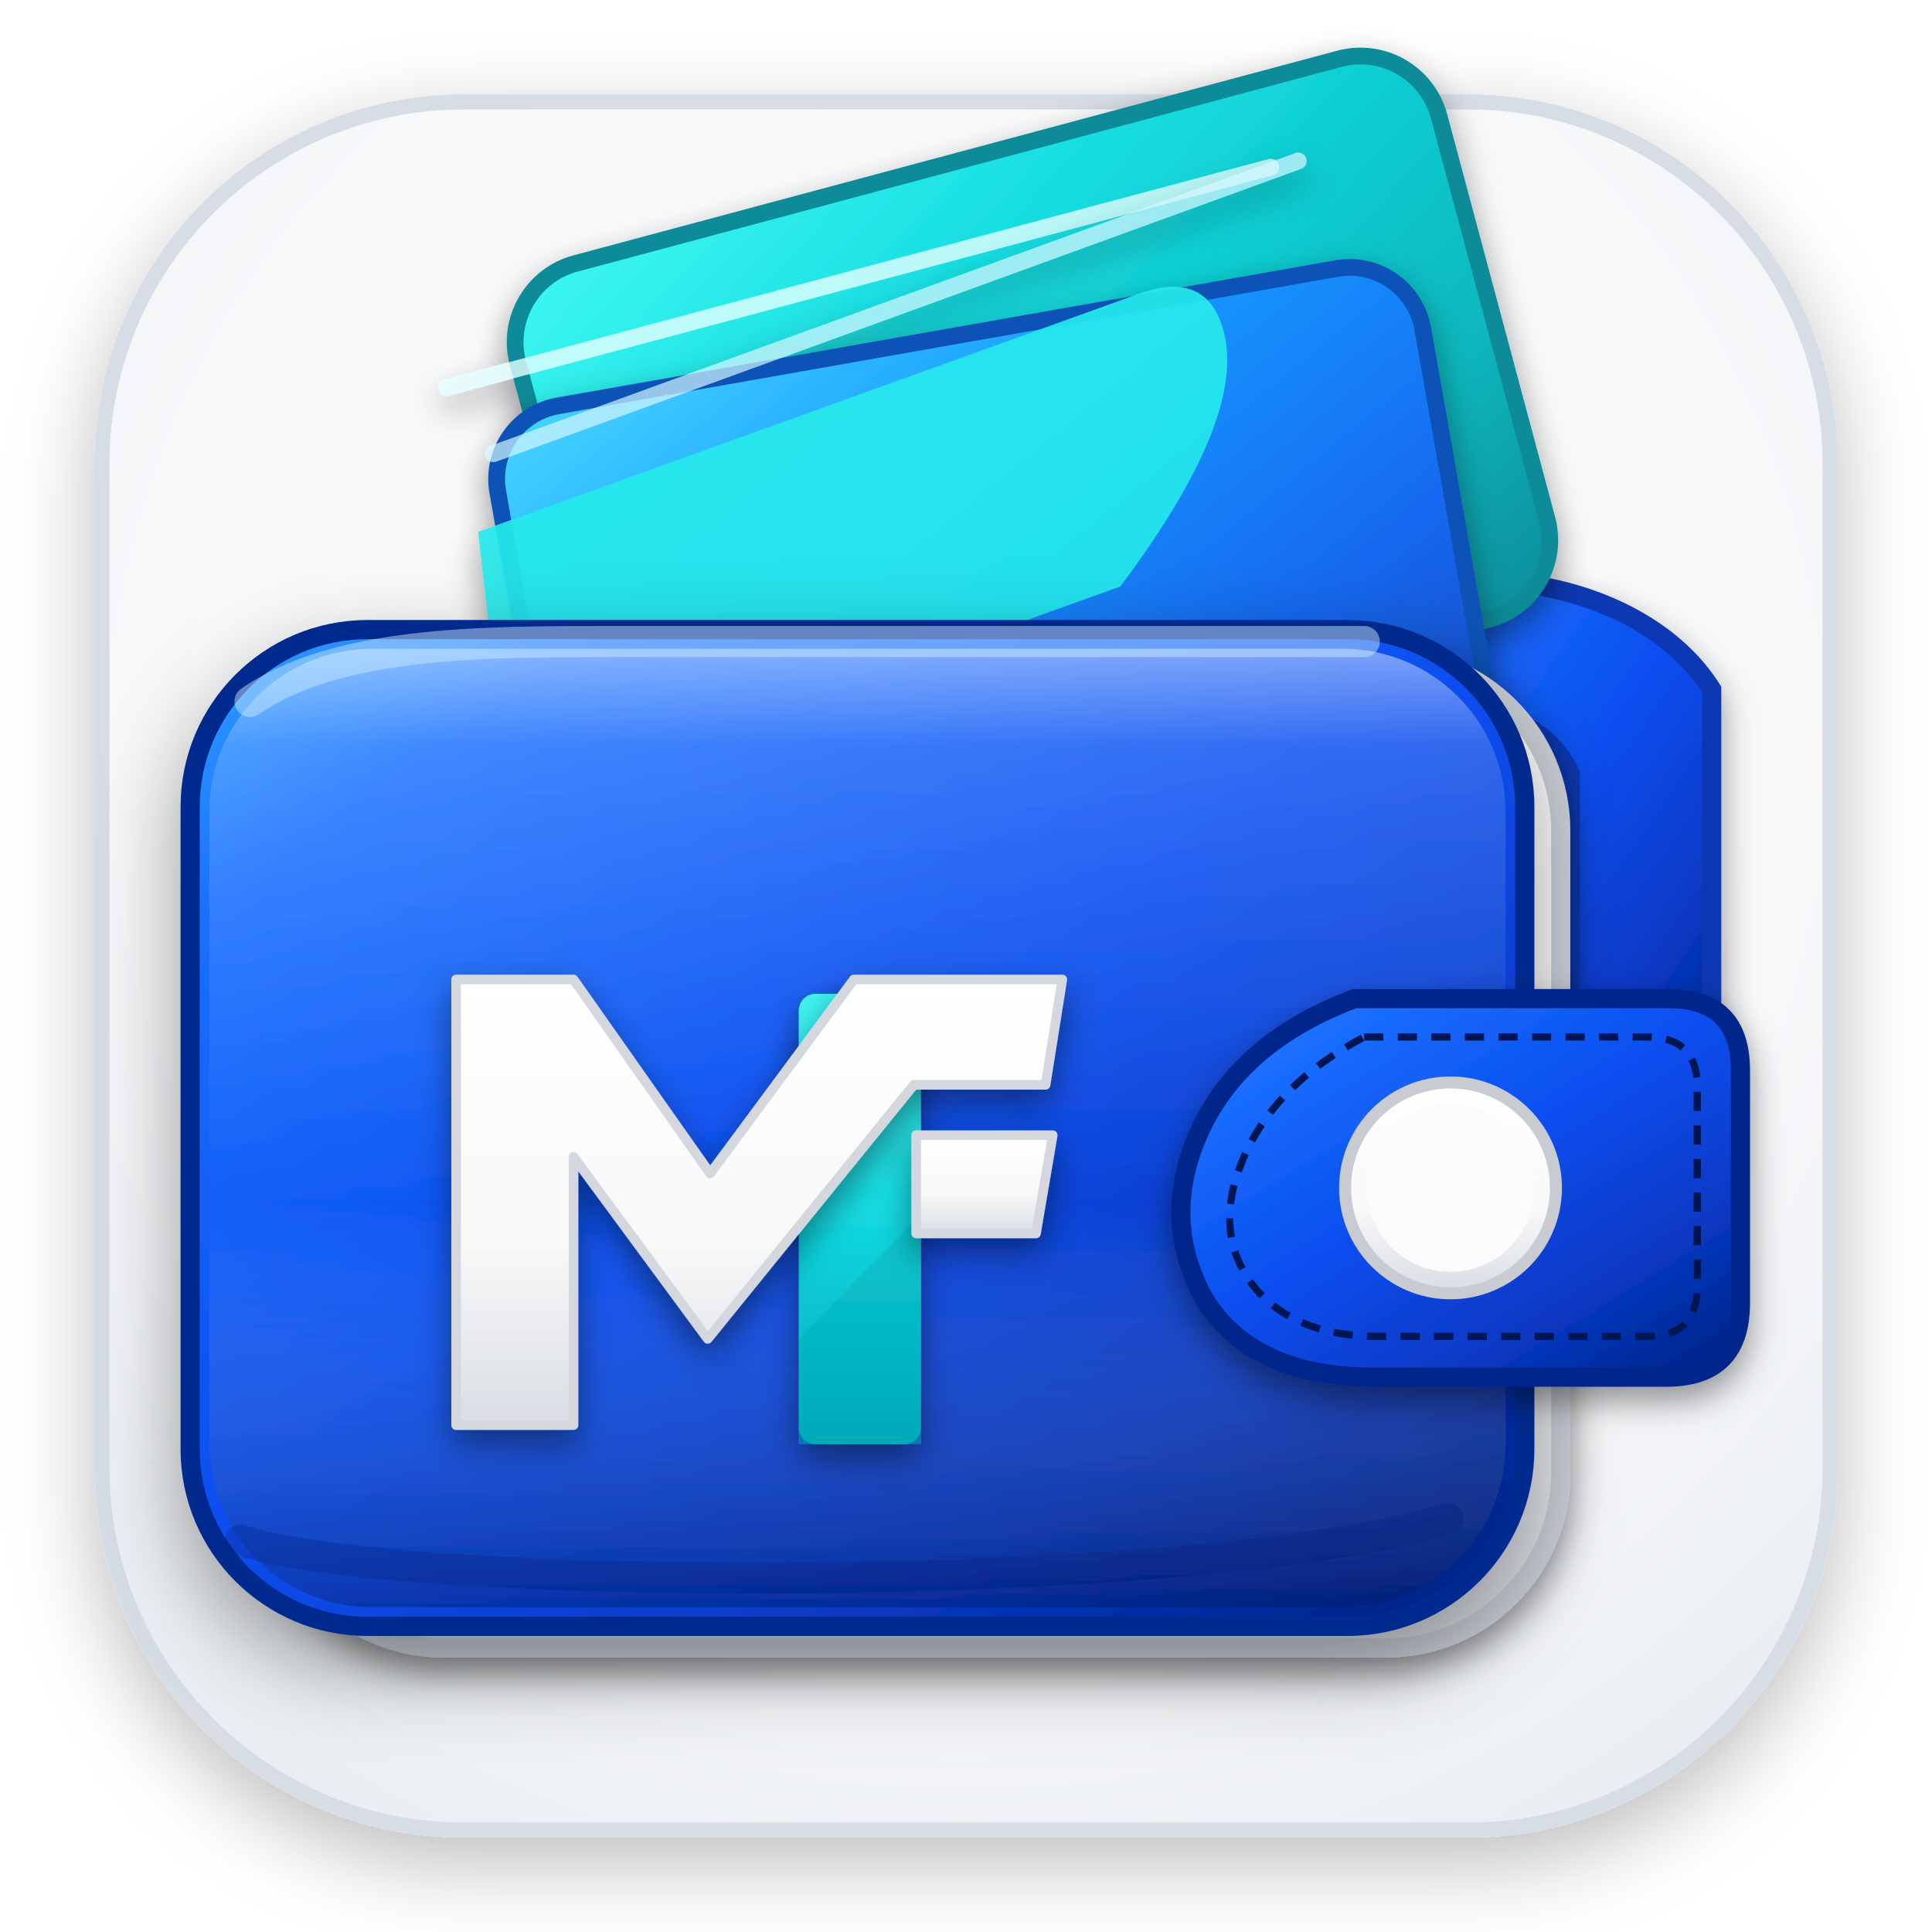
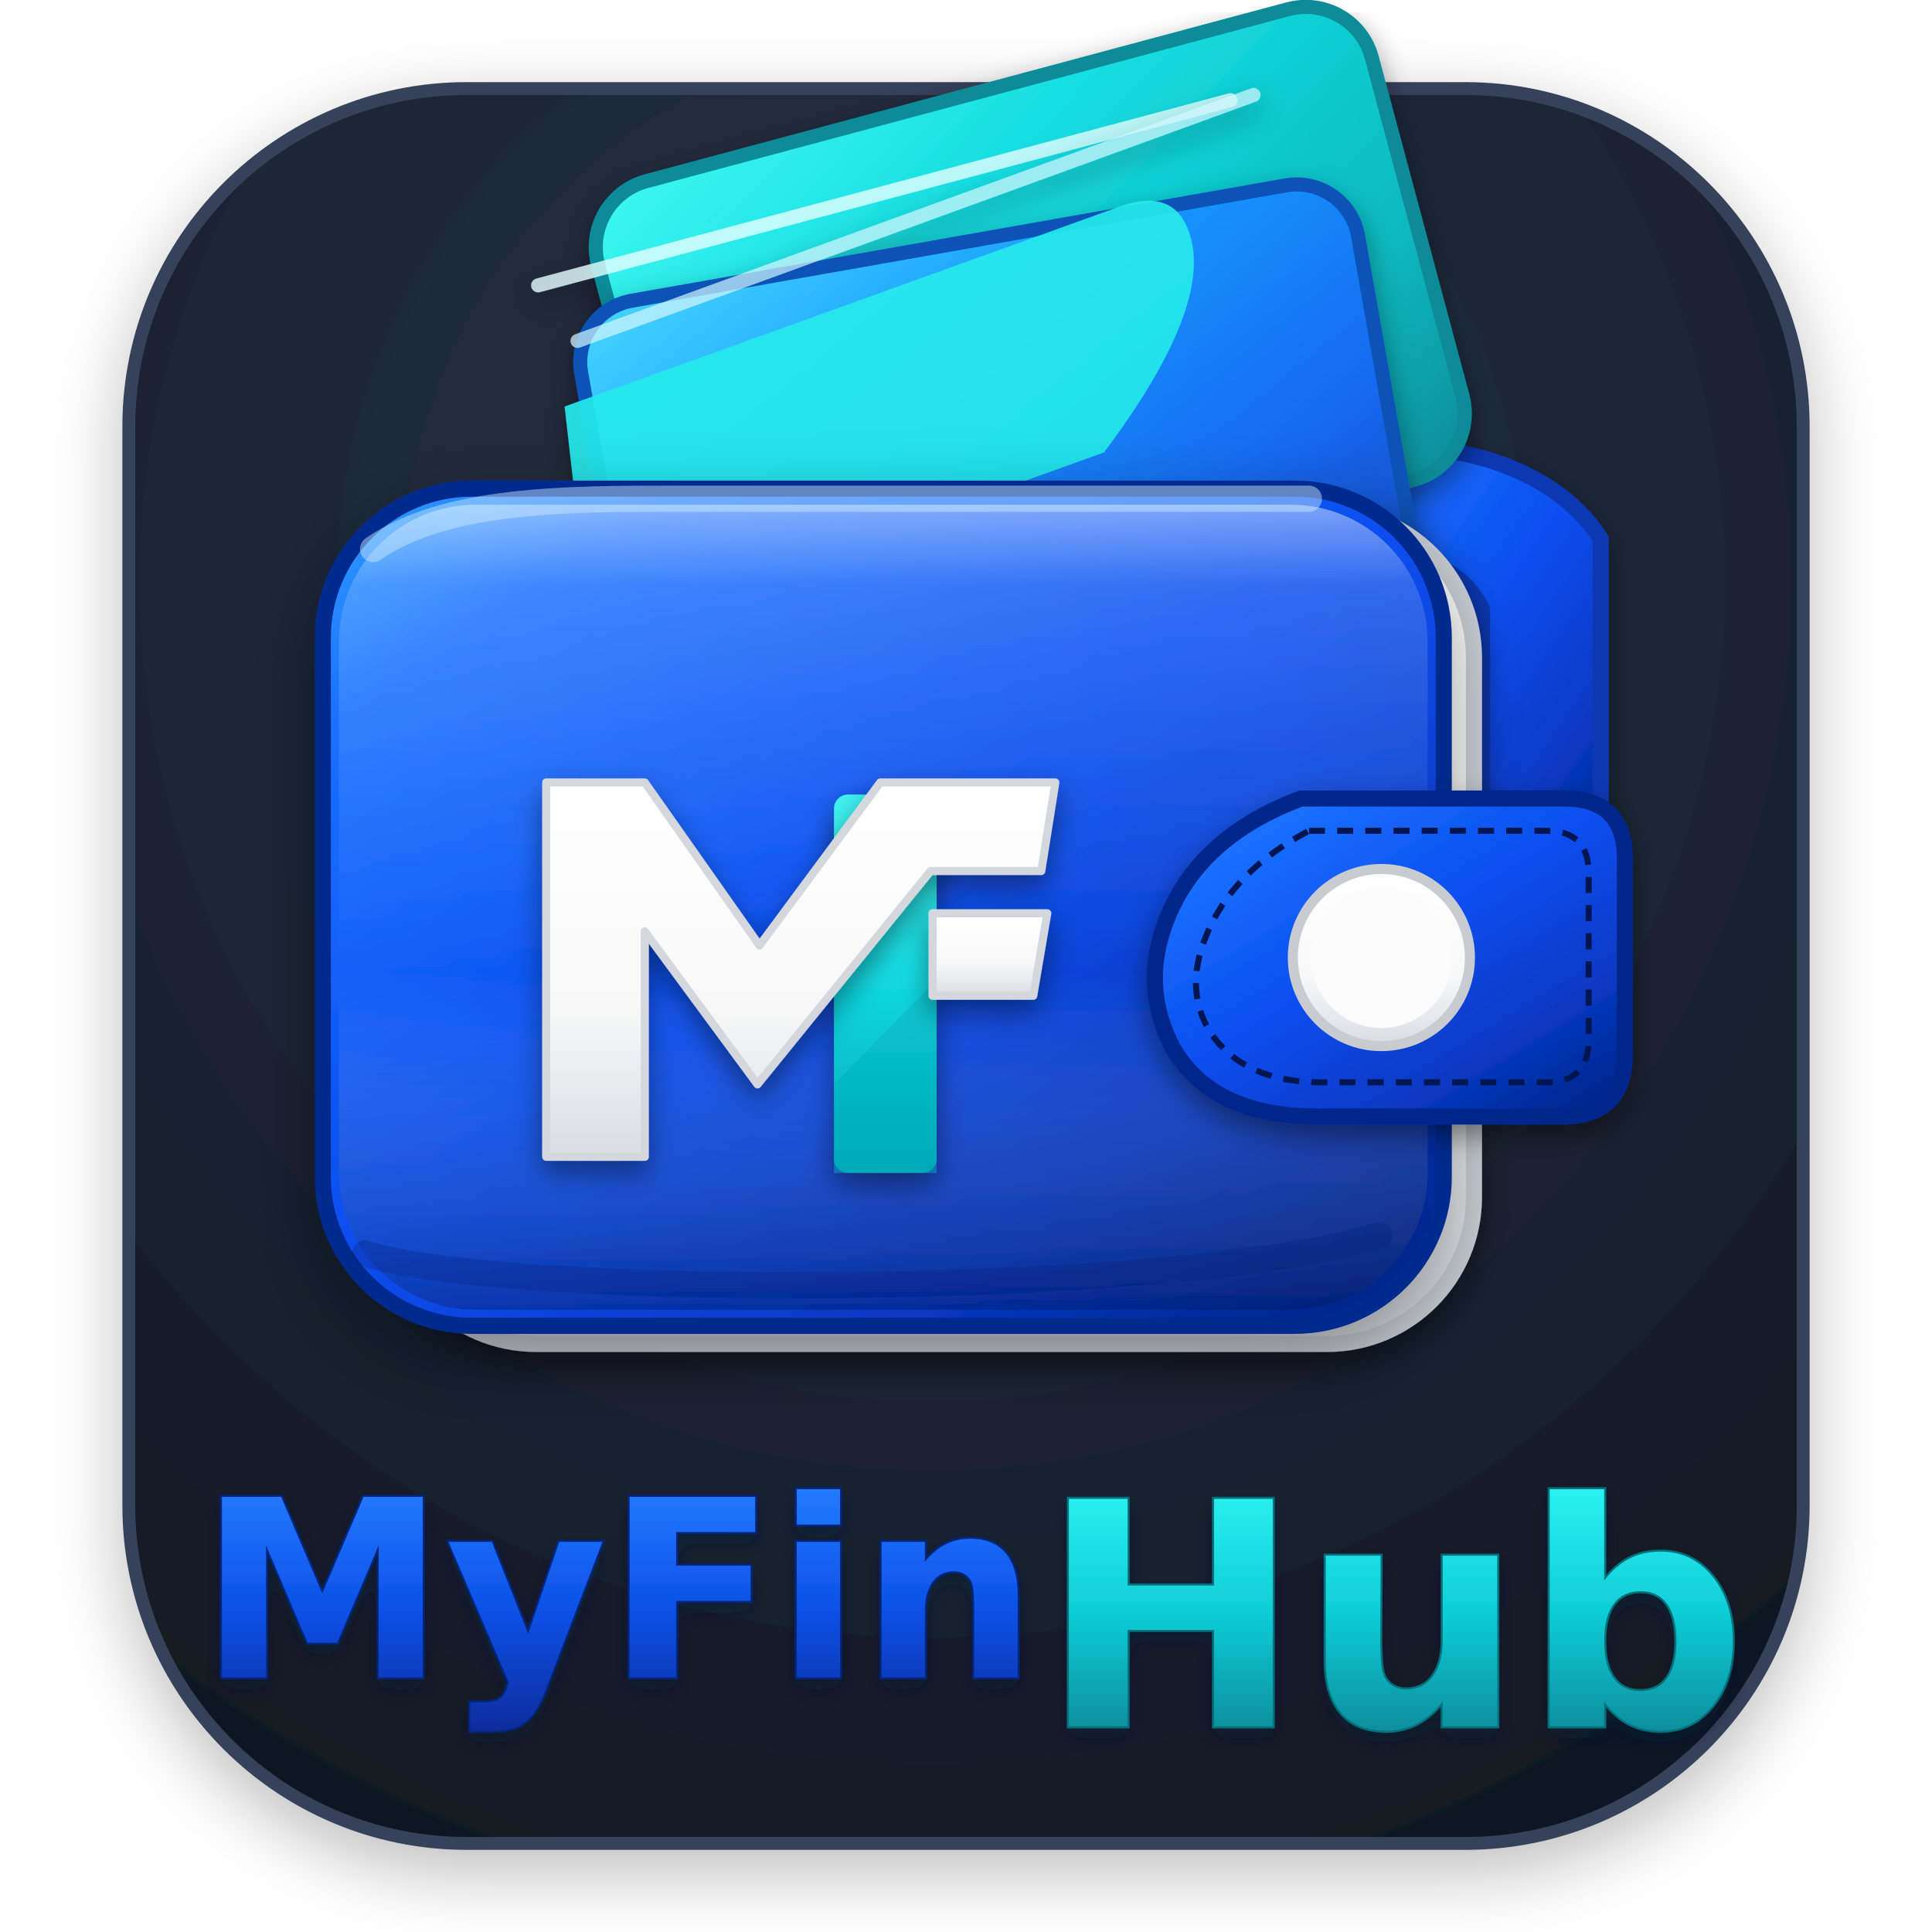
- <svg xmlns="http://www.w3.org/2000/svg" width="512" height="512" viewBox="0 0 512 512">
-   <svg width="512" height="512" viewBox="0 0 1024 1024">
-     <defs>
-       <linearGradient id="wallet" x1="0" y1="0" x2="0.9" y2="1">
-         <stop offset="0" stop-color="#32a1ff" />
-         <stop offset="0.16" stop-color="#1b70ff" />
-         <stop offset="0.50" stop-color="#0a4ef0" />
-         <stop offset="0.80" stop-color="#0738c2" />
-         <stop offset="1" stop-color="#03258a" />
-       </linearGradient>
-       <linearGradient id="walletShade" x1="0" y1="0" x2="0" y2="1">
-         <stop offset="0" stop-color="#ffffff" stop-opacity=".46" />
-         <stop offset=".10" stop-color="#ffffff" stop-opacity=".16" />
-         <stop offset=".58" stop-color="#ffffff" stop-opacity="0" />
-         <stop offset="1" stop-color="#001758" stop-opacity=".36" />
-       </linearGradient>
-       <linearGradient id="cardTeal" x1="0" y1="0" x2="1" y2="1">
-         <stop offset="0" stop-color="#3ff8f3" />
-         <stop offset=".35" stop-color="#15dce0" />
-         <stop offset=".75" stop-color="#08b8be" />
-         <stop offset="1" stop-color="#078a99" />
-       </linearGradient>
-       <linearGradient id="cardBlue" x1="0" y1="0" x2="1" y2="1">
-         <stop offset="0" stop-color="#48d7ff" />
-         <stop offset=".38" stop-color="#1496ff" />
-         <stop offset=".74" stop-color="#1267ef" />
-         <stop offset="1" stop-color="#1646bc" />
-       </linearGradient>
-       <linearGradient id="cyan" x1="0" y1="0" x2="0" y2="1">
-         <stop offset="0" stop-color="#42f4f1" />
-         <stop offset=".50" stop-color="#12d8e0" />
-         <stop offset="1" stop-color="#00a6b7" />
-       </linearGradient>
-       <linearGradient id="white" x1="0" y1="0" x2="0" y2="1">
-         <stop offset="0" stop-color="#ffffff" />
-         <stop offset=".6" stop-color="#f8f8f8" />
-         <stop offset="1" stop-color="#d9dde4" />
-       </linearGradient>
-       <linearGradient id="wordBlue" x1="0" y1="0" x2="0" y2="1">
-         <stop offset="0" stop-color="#2379ff" />
-         <stop offset=".5" stop-color="#0d51e7" />
-         <stop offset="1" stop-color="#082c9e" />
-       </linearGradient>
-       <linearGradient id="wordCyan" x1="0" y1="0" x2="0" y2="1">
-         <stop offset="0" stop-color="#2af0f0" />
-         <stop offset=".5" stop-color="#10ced8" />
-         <stop offset="1" stop-color="#078f9e" />
-       </linearGradient>
-       <radialGradient id="lightTile" cx="50%" cy="38%" r="72%">
-         <stop offset="0" stop-color="#ffffff" />
-         <stop offset=".67" stop-color="#f7f8fa" />
-         <stop offset="1" stop-color="#e9edf2" />
-       </radialGradient>
-       <radialGradient id="darkTile" cx="48%" cy="28%" r="78%">
-         <stop offset="0" stop-color="#293448" />
-         <stop offset=".55" stop-color="#1c2636" />
-         <stop offset="1" stop-color="#111923" />
-       </radialGradient>
-       <filter id="ds" x="-30%" y="-30%" width="160%" height="180%">
-         <feDropShadow dx="0" dy="14" stdDeviation="18" flood-color="#000" flood-opacity=".38" />
-       </filter>
-       <filter id="ss" x="-40%" y="-40%" width="180%" height="190%">
-         <feDropShadow dx="0" dy="6" stdDeviation="7" flood-color="#000" flood-opacity=".42" />
-       </filter>
-       <filter id="ws" x="-20%" y="-30%" width="140%" height="170%">
-         <feDropShadow dx="0" dy="6" stdDeviation="5" flood-color="#00133d" flood-opacity=".42" />
-       </filter>
-       <filter id="tileShadow" x="-20%" y="-20%" width="140%" height="150%">
-         <feDropShadow dx="0" dy="14" stdDeviation="22" flood-color="#000" flood-opacity=".26" />
-       </filter>
-     </defs>
-     <rect x="54" y="54" width="916" height="916" rx="192" fill="url(#lightTile)" stroke="#d7dde5" stroke-width="8" filter="url(#tileShadow)" />
-     <g transform="translate(-171,-60) scale(1.27)">
-       <g id="symbol">
-         <path d="M704 300 C750 278 822 292 849 335 L849 526 L790 526 L790 370 C779 347 754 340 726 350 Z" fill="url(#wallet)" stroke="#0937b3" stroke-width="8" filter="url(#ss)" />
-         <g filter="url(#ss)">
-           <rect x="342" y="166" width="398" height="242" rx="34" transform="rotate(-15 342 166)" fill="url(#cardTeal)" stroke="#078b98" stroke-width="7" />
-           <path d="M321 209 L665 117" stroke="#e4ffff" stroke-width="7" stroke-linecap="round" opacity=".8" />
-         </g>
-         <g filter="url(#ss)">
-           <rect x="337" y="222" width="392" height="220" rx="31" transform="rotate(-10 337 222)" fill="url(#cardBlue)" stroke="#0853b7" stroke-width="7" />
-           <path d="M326 268 L615 218 Q645 213 647 240 Q650 277 586 337 L319 383 Z" fill="#26e9eb" opacity=".92" transform="rotate(-10 337 222)" />
-           <path d="M338 237 L690 175" stroke="#d3f6ff" stroke-width="7" stroke-linecap="round" opacity=".7" transform="rotate(-10 337 222)" />
-         </g>
-         <rect x="247" y="321" width="539" height="414" rx="73" fill="url(#white)" stroke="#cbd0d8" stroke-width="8" filter="url(#ss)" />
-         <g filter="url(#ds)">
-           <rect x="214" y="310" width="557" height="416" rx="74" fill="url(#wallet)" stroke="#05298d" stroke-width="8" />
-           <rect x="222" y="318" width="541" height="400" rx="68" fill="url(#walletShade)" />
-           <path d="M239 340 C275 315 335 315 390 315 H704" fill="none" stroke="#c9ebff" stroke-width="13" stroke-linecap="round" opacity=".48" />
-           <path d="M235 690 C300 712 635 713 739 681" fill="none" stroke="#001d78" stroke-width="13" stroke-linecap="round" opacity=".28" />
-         </g>
-         <g filter="url(#ss)">
-           <rect x="468" y="462" width="51" height="188" rx="7" fill="url(#cyan)" />
-           <path d="M468 606 L519 554 L519 650 L468 650 Z" fill="#00adba" opacity=".42" />
-         </g>
-         <g filter="url(#ss)">
-           <path d="M325 456 H374 L431 537 L491 456 H578 L571 500 H516 L430 606 L374 530 V642 H325 Z" fill="url(#white)" stroke="#d4d8de" stroke-width="4" stroke-linejoin="round" />
-           <path d="M517 521 H574 L567 562 H517 Z" fill="url(#white)" stroke="#d4d8de" stroke-width="4" stroke-linejoin="round" />
-         </g>
-         <g filter="url(#ss)">
-           <path d="M700 464 H831 Q861 464 861 494 V591 Q861 622 830 622 H708 Q657 622 637 589 Q619 556 635 520 Q652 482 700 464 Z" fill="url(#wallet)" stroke="#05278b" stroke-width="8" />
-           <path d="M704 480 H822 Q843 480 843 501 V584 Q843 605 822 605 H710 Q674 605 657 583 Q641 561 653 532 Q666 500 704 480 Z" fill="none" stroke="#001853" stroke-width="3" stroke-dasharray="8 6" />
-           <circle cx="740" cy="543" r="44" fill="url(#white)" stroke="#c8ccd2" stroke-width="5" />
-           <circle cx="740" cy="543" r="35" fill="#fbfbfb" />
-         </g>
+ <svg xmlns="http://www.w3.org/2000/svg" viewBox="0 0 1200 1200">
+   <defs>
+     <linearGradient id="wallet" x1="0" y1="0" x2="0.9" y2="1">
+       <stop offset="0" stop-color="#32a1ff" />
+       <stop offset="0.16" stop-color="#1b70ff" />
+       <stop offset="0.50" stop-color="#0a4ef0" />
+       <stop offset="0.80" stop-color="#0738c2" />
+       <stop offset="1" stop-color="#03258a" />
+     </linearGradient>
+     <linearGradient id="walletShade" x1="0" y1="0" x2="0" y2="1">
+       <stop offset="0" stop-color="#ffffff" stop-opacity=".46" />
+       <stop offset=".10" stop-color="#ffffff" stop-opacity=".16" />
+       <stop offset=".58" stop-color="#ffffff" stop-opacity="0" />
+       <stop offset="1" stop-color="#001758" stop-opacity=".36" />
+     </linearGradient>
+     <linearGradient id="cardTeal" x1="0" y1="0" x2="1" y2="1">
+       <stop offset="0" stop-color="#3ff8f3" />
+       <stop offset=".35" stop-color="#15dce0" />
+       <stop offset=".75" stop-color="#08b8be" />
+       <stop offset="1" stop-color="#078a99" />
+     </linearGradient>
+     <linearGradient id="cardBlue" x1="0" y1="0" x2="1" y2="1">
+       <stop offset="0" stop-color="#48d7ff" />
+       <stop offset=".38" stop-color="#1496ff" />
+       <stop offset=".74" stop-color="#1267ef" />
+       <stop offset="1" stop-color="#1646bc" />
+     </linearGradient>
+     <linearGradient id="cyan" x1="0" y1="0" x2="0" y2="1">
+       <stop offset="0" stop-color="#42f4f1" />
+       <stop offset=".50" stop-color="#12d8e0" />
+       <stop offset="1" stop-color="#00a6b7" />
+     </linearGradient>
+     <linearGradient id="white" x1="0" y1="0" x2="0" y2="1">
+       <stop offset="0" stop-color="#ffffff" />
+       <stop offset=".6" stop-color="#f8f8f8" />
+       <stop offset="1" stop-color="#d9dde4" />
+     </linearGradient>
+     <linearGradient id="wordBlue" x1="0" y1="0" x2="0" y2="1">
+       <stop offset="0" stop-color="#2379ff" />
+       <stop offset=".5" stop-color="#0d51e7" />
+       <stop offset="1" stop-color="#082c9e" />
+     </linearGradient>
+     <linearGradient id="wordCyan" x1="0" y1="0" x2="0" y2="1">
+       <stop offset="0" stop-color="#2af0f0" />
+       <stop offset=".5" stop-color="#10ced8" />
+       <stop offset="1" stop-color="#078f9e" />
+     </linearGradient>
+     <radialGradient id="lightTile" cx="50%" cy="38%" r="72%">
+       <stop offset="0" stop-color="#ffffff" />
+       <stop offset=".67" stop-color="#f7f8fa" />
+       <stop offset="1" stop-color="#e9edf2" />
+     </radialGradient>
+     <radialGradient id="darkTile" cx="48%" cy="28%" r="78%">
+       <stop offset="0" stop-color="#293448" />
+       <stop offset=".55" stop-color="#1c2636" />
+       <stop offset="1" stop-color="#111923" />
+     </radialGradient>
+     <filter id="ds" x="-30%" y="-30%" width="160%" height="180%">
+       <feDropShadow dx="0" dy="14" stdDeviation="18" flood-color="#000" flood-opacity=".38" />
+     </filter>
+     <filter id="ss" x="-40%" y="-40%" width="180%" height="190%">
+       <feDropShadow dx="0" dy="6" stdDeviation="7" flood-color="#000" flood-opacity=".42" />
+     </filter>
+     <filter id="ws" x="-20%" y="-30%" width="140%" height="170%">
+       <feDropShadow dx="0" dy="6" stdDeviation="5" flood-color="#00133d" flood-opacity=".42" />
+     </filter>
+     <filter id="tileShadow" x="-20%" y="-20%" width="140%" height="150%">
+       <feDropShadow dx="0" dy="14" stdDeviation="22" flood-color="#000" flood-opacity=".26" />
+     </filter>
+   </defs>
+   <rect x="80" y="55" width="1040" height="1090" rx="210" fill="url(#darkTile)" stroke="#36435a" stroke-width="8" filter="url(#tileShadow)" />
+   <g transform="translate(-67,-84) scale(1.25)">
+     <g id="symbol">
+       <path d="M704 300 C750 278 822 292 849 335 L849 526 L790 526 L790 370 C779 347 754 340 726 350 Z" fill="url(#wallet)" stroke="#0937b3" stroke-width="8" filter="url(#ss)" />
+       <g filter="url(#ss)">
+         <rect x="342" y="166" width="398" height="242" rx="34" transform="rotate(-15 342 166)" fill="url(#cardTeal)" stroke="#078b98" stroke-width="7" />
+         <path d="M321 209 L665 117" stroke="#e4ffff" stroke-width="7" stroke-linecap="round" opacity=".8" />
+       </g>
+       <g filter="url(#ss)">
+         <rect x="337" y="222" width="392" height="220" rx="31" transform="rotate(-10 337 222)" fill="url(#cardBlue)" stroke="#0853b7" stroke-width="7" />
+         <path d="M326 268 L615 218 Q645 213 647 240 Q650 277 586 337 L319 383 Z" fill="#26e9eb" opacity=".92" transform="rotate(-10 337 222)" />
+         <path d="M338 237 L690 175" stroke="#d3f6ff" stroke-width="7" stroke-linecap="round" opacity=".7" transform="rotate(-10 337 222)" />
+       </g>
+       <rect x="247" y="321" width="539" height="414" rx="73" fill="url(#white)" stroke="#cbd0d8" stroke-width="8" filter="url(#ss)" />
+       <g filter="url(#ds)">
+         <rect x="214" y="310" width="557" height="416" rx="74" fill="url(#wallet)" stroke="#05298d" stroke-width="8" />
+         <rect x="222" y="318" width="541" height="400" rx="68" fill="url(#walletShade)" />
+         <path d="M239 340 C275 315 335 315 390 315 H704" fill="none" stroke="#c9ebff" stroke-width="13" stroke-linecap="round" opacity=".48" />
+         <path d="M235 690 C300 712 635 713 739 681" fill="none" stroke="#001d78" stroke-width="13" stroke-linecap="round" opacity=".28" />
+       </g>
+       <g filter="url(#ss)">
+         <rect x="468" y="462" width="51" height="188" rx="7" fill="url(#cyan)" />
+         <path d="M468 606 L519 554 L519 650 L468 650 Z" fill="#00adba" opacity=".42" />
+       </g>
+       <g filter="url(#ss)">
+         <path d="M325 456 H374 L431 537 L491 456 H578 L571 500 H516 L430 606 L374 530 V642 H325 Z" fill="url(#white)" stroke="#d4d8de" stroke-width="4" stroke-linejoin="round" />
+         <path d="M517 521 H574 L567 562 H517 Z" fill="url(#white)" stroke="#d4d8de" stroke-width="4" stroke-linejoin="round" />
+       </g>
+       <g filter="url(#ss)">
+         <path d="M700 464 H831 Q861 464 861 494 V591 Q861 622 830 622 H708 Q657 622 637 589 Q619 556 635 520 Q652 482 700 464 Z" fill="url(#wallet)" stroke="#05278b" stroke-width="8" />
+         <path d="M704 480 H822 Q843 480 843 501 V584 Q843 605 822 605 H710 Q674 605 657 583 Q641 561 653 532 Q666 500 704 480 Z" fill="none" stroke="#001853" stroke-width="3" stroke-dasharray="8 6" />
+         <circle cx="740" cy="543" r="44" fill="url(#white)" stroke="#c8ccd2" stroke-width="5" />
+         <circle cx="740" cy="543" r="35" fill="#fbfbfb" />
      </g>
    </g>
-   </svg>
+   </g>
+   <g transform="translate(123.73,925)">
+     <g id="wordmark" filter="url(#ws)">
+       <path d="M14.13,4.73 L50.90,4.73 L76.42,64.72 L102.10,4.73 L138.81,4.73 L138.81,116.82 L111.49,116.82 L111.49,34.83 L85.67,95.28 L67.34,95.28 L41.51,34.83 L41.51,116.82 L14.13,116.82 L14.13,4.73 Z M154.87,32.74 L181.75,32.74 L204.36,89.80 L223.58,32.74 L250.43,32.74 L215.07,124.78 Q209.76,138.83 202.65,144.40 Q195.57,150.00 183.94,150.00 L168.40,150.00 L168.40,132.37 L176.80,132.37 Q183.63,132.37 186.73,130.18 Q189.85,128.02 191.58,122.37 L192.35,120.04 L154.87,32.74 Z M267.34,4.73 L345.32,4.73 L345.32,26.59 L296.24,26.59 L296.24,47.45 L342.42,47.45 L342.42,69.31 L296.24,69.31 L296.24,116.82 L267.34,116.82 L267.34,4.73 Z M371.17,32.74 L398.03,32.74 L398.03,116.82 L371.17,116.82 L371.17,32.74 Z M371.17,0.00 L398.03,0.00 L398.03,21.93 L371.17,21.93 L371.17,0.00 Z M508.38,65.63 L508.38,116.82 L481.36,116.82 L481.36,108.49 L481.36,77.64 Q481.36,66.76 480.88,62.63 Q480.40,58.50 479.19,56.55 Q477.61,53.91 474.89,52.44 Q472.20,50.98 468.74,50.98 Q460.34,50.98 455.53,57.49 Q450.73,63.97 450.73,75.46 L450.73,116.82 L423.87,116.82 L423.87,32.74 L450.73,32.74 L450.73,45.04 Q456.80,37.69 463.63,34.21 Q470.47,30.73 478.74,30.73 Q493.30,30.73 500.84,39.66 Q508.38,48.57 508.38,65.63 Z" fill="url(#wordBlue)" stroke="#06257d" stroke-width="2.5" paint-order="stroke fill" />
+       <g transform="translate(522.38,0)">
+         <path d="M17.80,5.96 L54.23,5.96 L54.23,59.80 L107.97,59.80 L107.97,5.96 L144.40,5.96 L144.40,147.24 L107.97,147.24 L107.97,87.35 L54.23,87.35 L54.23,147.24 L17.80,147.24 L17.80,5.96 Z M177.32,105.97 L177.32,41.27 L211.38,41.27 L211.38,51.87 Q211.38,60.47 211.29,73.49 Q211.20,86.51 211.20,90.84 Q211.20,103.61 211.87,109.25 Q212.53,114.88 214.14,117.45 Q216.20,120.75 219.56,122.57 Q222.92,124.35 227.28,124.35 Q237.88,124.35 243.93,116.21 Q249.99,108.06 249.99,93.59 L249.99,41.27 L283.87,41.27 L283.87,147.24 L249.99,147.24 L249.99,131.92 Q242.33,141.19 233.76,145.61 Q225.19,150.00 214.89,150.00 Q196.52,150.00 186.92,138.74 Q177.32,127.47 177.32,105.97 Z M372.80,125.38 Q383.67,125.38 389.40,117.45 Q395.15,109.49 395.15,94.35 Q395.15,79.21 389.40,71.28 Q383.67,63.31 372.80,63.31 Q361.93,63.31 356.09,71.31 Q350.28,79.30 350.28,94.35 Q350.28,109.40 356.09,117.39 Q361.93,125.38 372.80,125.38 Z M350.28,56.77 Q357.30,47.51 365.81,43.12 Q374.32,38.73 385.40,38.73 Q404.99,38.73 417.56,54.29 Q430.15,69.85 430.15,94.35 Q430.15,118.84 417.56,134.44 Q404.99,150.00 385.40,150.00 Q374.32,150.00 365.81,145.61 Q357.30,141.19 350.28,131.92 L350.28,147.24 L316.43,147.24 L316.43,0.00 L350.28,0.00 L350.28,56.77 Z" fill="url(#wordCyan)" stroke="#06727d" stroke-width="2.5" paint-order="stroke fill" />
+       </g>
+     </g>
+   </g>
</svg>
